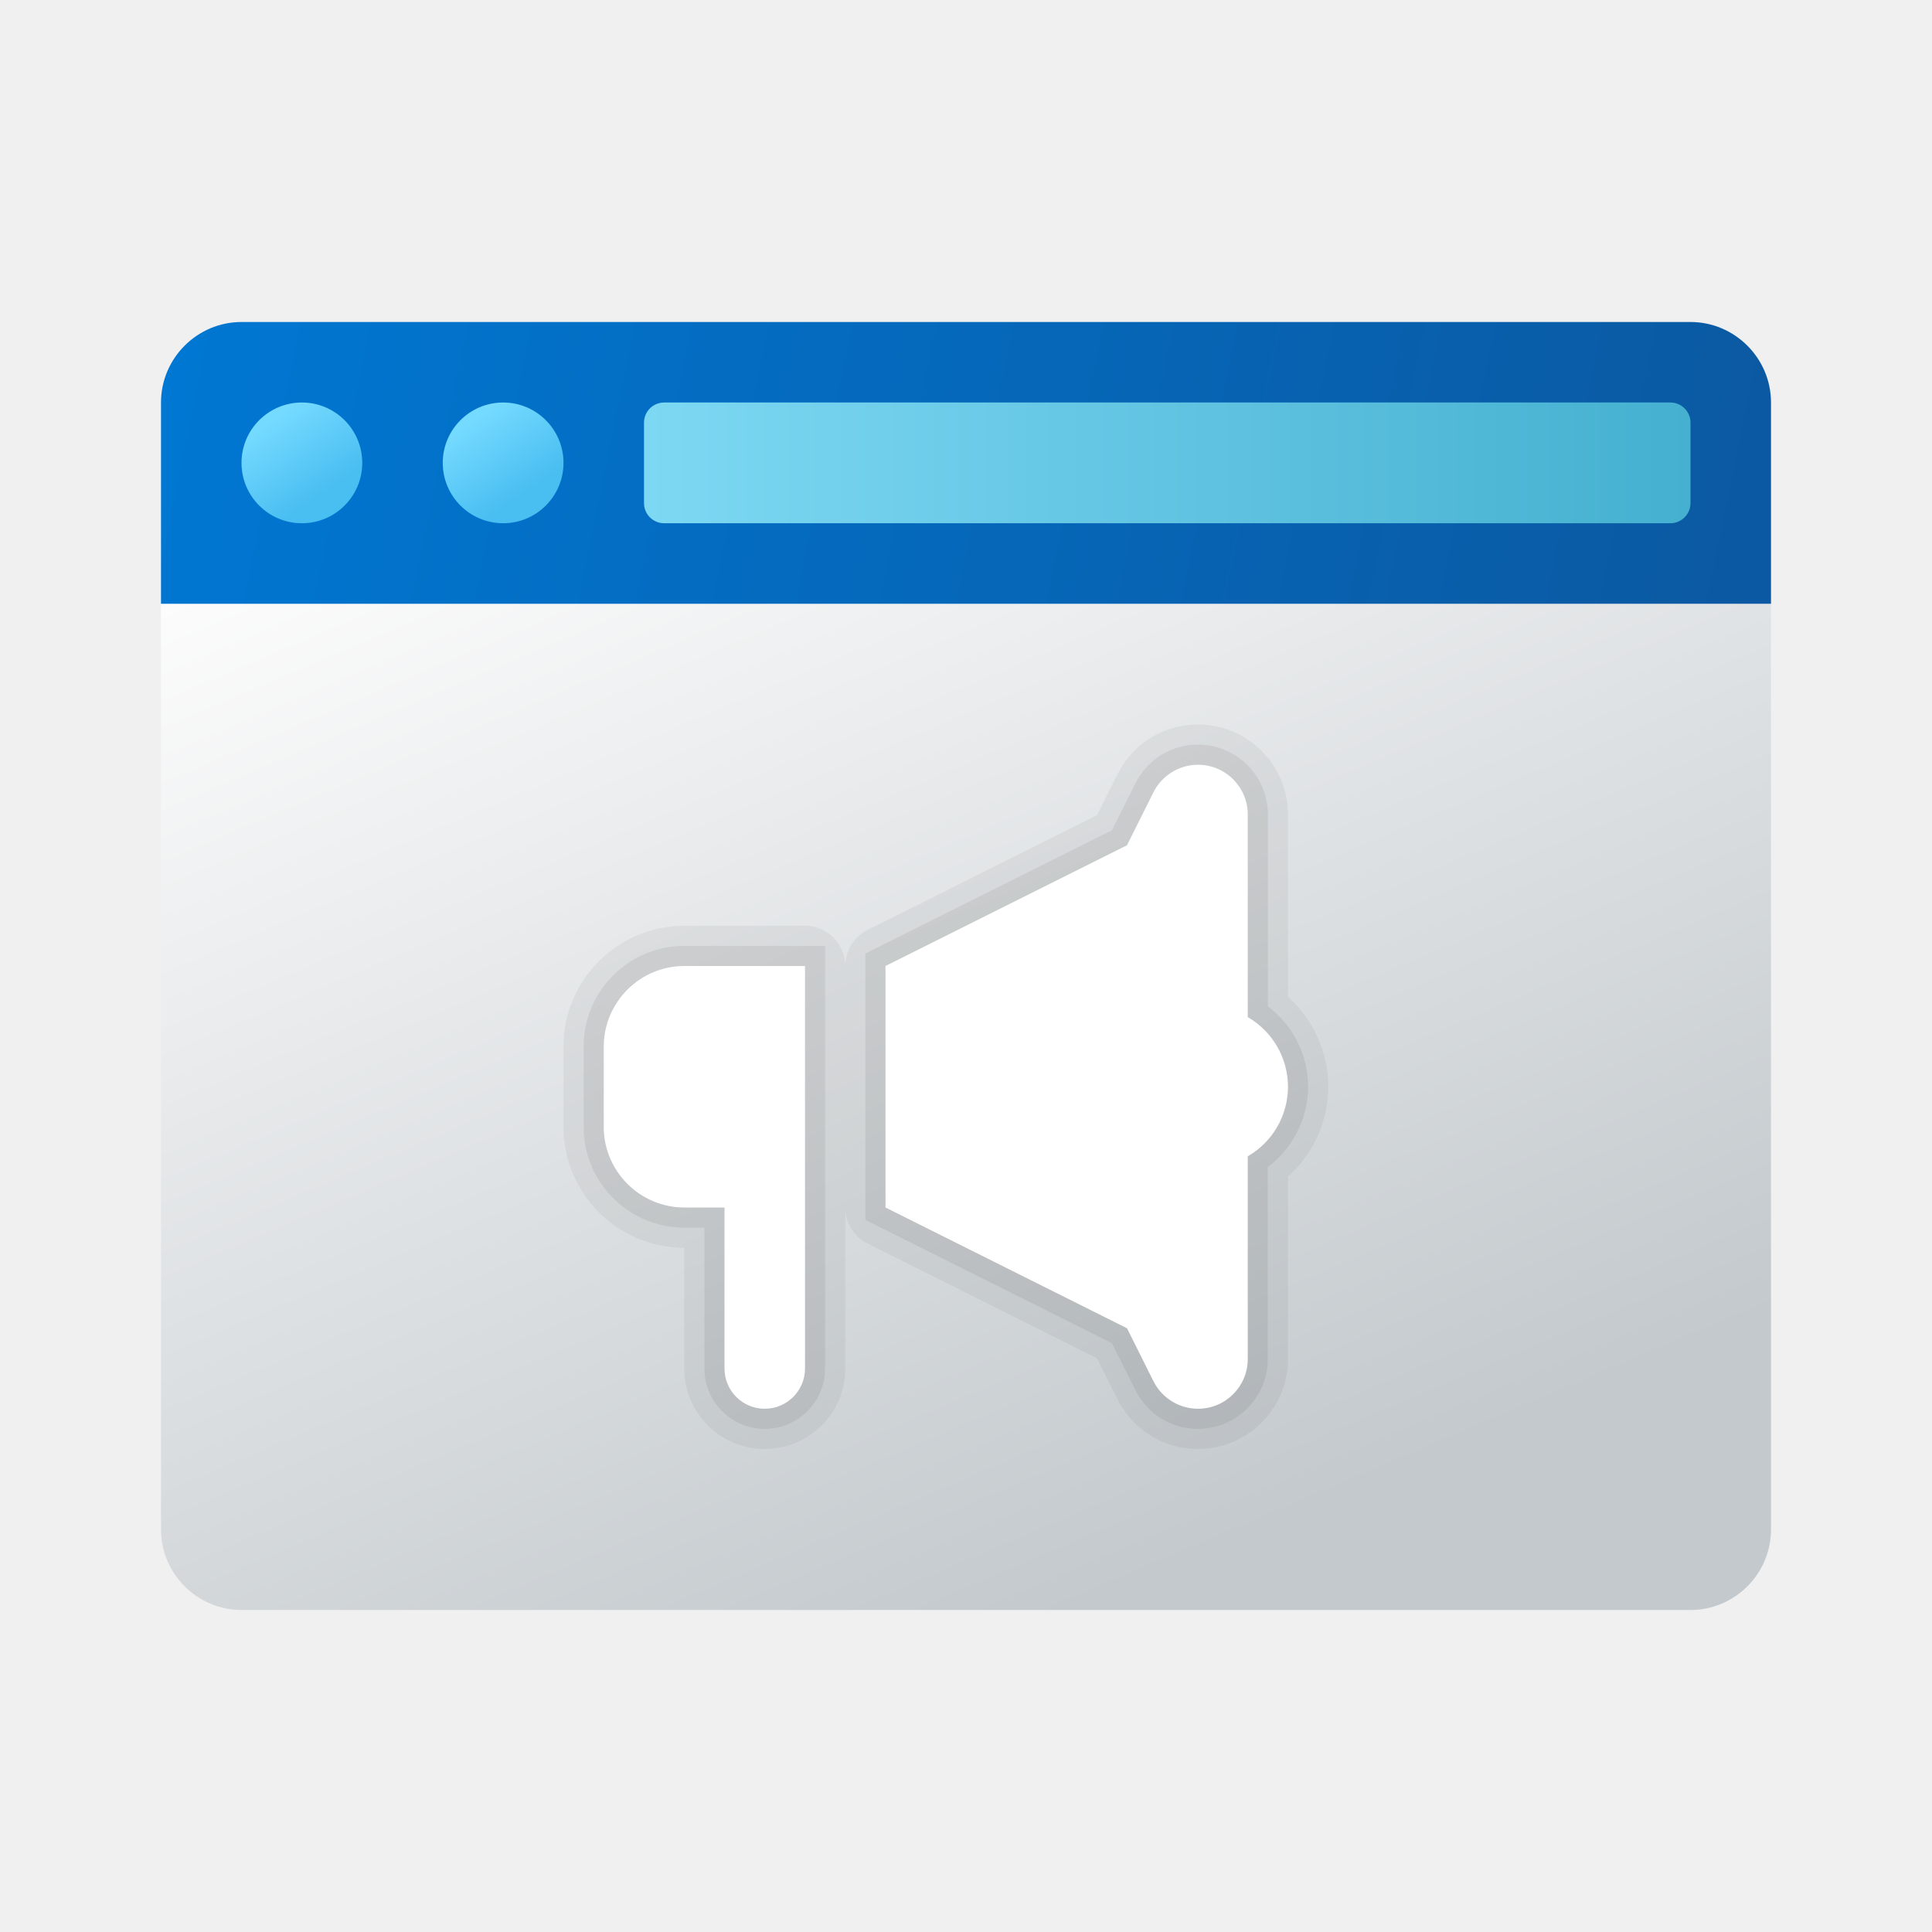
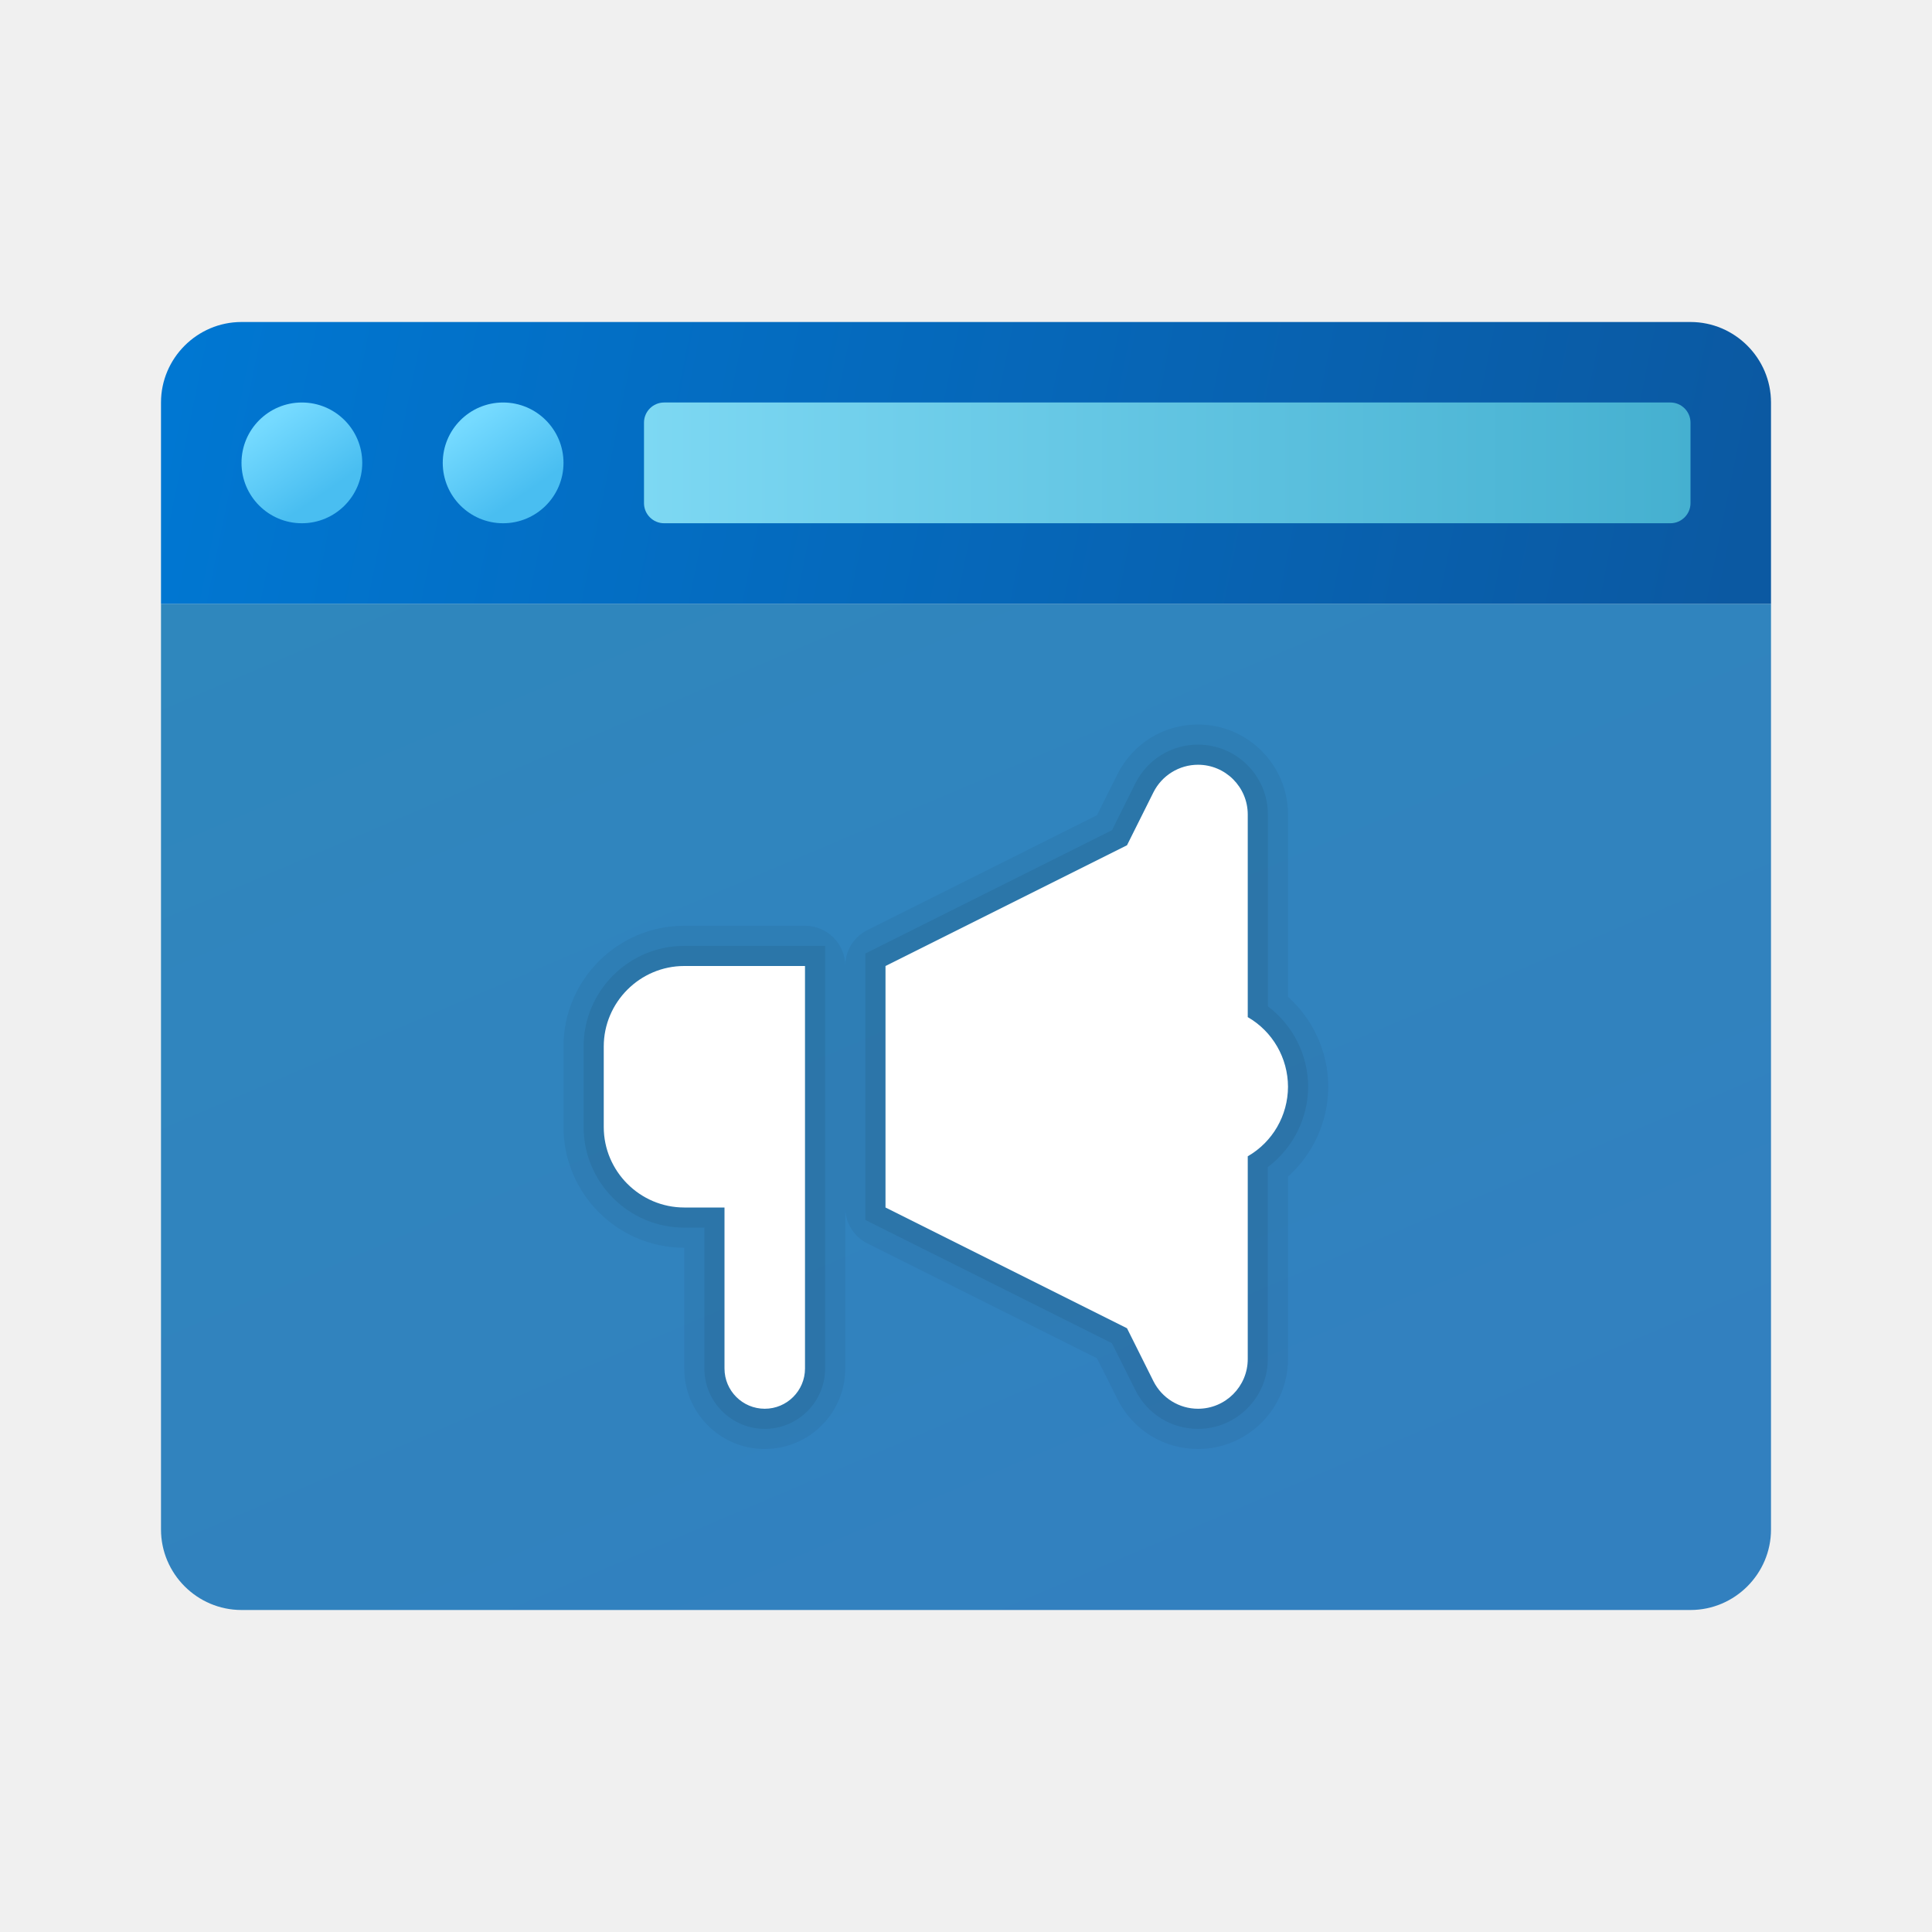
<svg xmlns="http://www.w3.org/2000/svg" width="24" height="24" viewBox="0 0 24 24" fill="none">
  <g id="web-advertising">
    <path id="Vector" d="M2 19V7.5H22V19C22 19.55 21.55 20 21 20H3C2.45 20 2 19.55 2 19Z" fill="url(#paint0_linear_206_9894)" />
    <path id="Vector_2" d="M22 5V7.5H2V5C2 4.45 2.45 4 3 4H21C21.55 4 22 4.45 22 5Z" fill="url(#paint1_linear_206_9894)" />
    <path id="Vector_3" d="M8.25 6.5H20.75C20.888 6.5 21 6.388 21 6.25V5.25C21 5.112 20.888 5 20.75 5H8.25C8.112 5 8 5.112 8 5.25V6.25C8 6.388 8.112 6.5 8.25 6.5Z" fill="url(#paint2_linear_206_9894)" />
    <path id="Vector_4" d="M3.75 6.5C4.164 6.5 4.5 6.164 4.5 5.75C4.5 5.336 4.164 5 3.75 5C3.336 5 3 5.336 3 5.75C3 6.164 3.336 6.5 3.75 6.5Z" fill="url(#paint3_linear_206_9894)" />
    <path id="Vector_5" d="M6.25 6.5C6.664 6.5 7 6.164 7 5.75C7 5.336 6.664 5 6.25 5C5.836 5 5.5 5.336 5.5 5.75C5.5 6.164 5.836 6.5 6.25 6.5Z" fill="url(#paint4_linear_206_9894)" />
    <path id="Vector_6" opacity="0.05" d="M16 12.383V10.118C16 9.502 15.498 9 14.882 9C14.456 9 14.072 9.237 13.882 9.617L13.627 10.127L10.777 11.553C10.607 11.637 10.5 11.81 10.5 12C10.5 11.724 10.276 11.5 10 11.5H8.5C7.673 11.5 7 12.173 7 13V14C7 14.827 7.673 15.5 8.5 15.5V17C8.5 17.552 8.948 18 9.5 18C10.052 18 10.5 17.552 10.5 17V15C10.5 15.19 10.607 15.363 10.777 15.447L13.627 16.873L13.883 17.383C14.073 17.764 14.457 18 14.883 18C15.498 18 16 17.498 16 16.882V14.616C16.313 14.335 16.499 13.93 16.5 13.5C16.5 13.07 16.314 12.665 16 12.383Z" fill="black" />
    <path id="Vector_7" opacity="0.07" d="M8.5 11.75H10.25V17C10.25 17.413 9.914 17.75 9.5 17.75C9.086 17.75 8.75 17.413 8.75 17V15.25H8.5C7.811 15.25 7.25 14.689 7.25 14V13C7.25 12.311 7.811 11.75 8.5 11.75ZM15.75 12.501V10.118C15.75 9.639 15.361 9.25 14.882 9.25C14.551 9.25 14.254 9.434 14.105 9.729L13.814 10.313L10.75 11.845V15.155L13.813 16.686L14.105 17.27C14.253 17.566 14.551 17.75 14.882 17.75C15.36 17.75 15.749 17.36 15.749 16.881V14.498C16.061 14.264 16.249 13.894 16.25 13.499C16.25 13.105 16.061 12.735 15.75 12.501Z" fill="black" />
    <path id="Vector_8" d="M14.329 9.841L14 10.5L11 12V15L14 16.5L14.329 17.159C14.434 17.367 14.648 17.5 14.882 17.5C15.223 17.5 15.5 17.224 15.5 16.882V14.364C15.809 14.186 15.999 13.857 16 13.5C15.999 13.143 15.809 12.813 15.5 12.635V10.118C15.5 9.777 15.223 9.5 14.882 9.5C14.648 9.5 14.434 9.633 14.329 9.841ZM8.5 12C7.95 12 7.5 12.45 7.5 13V14C7.5 14.55 7.95 15 8.5 15H9V17C9 17.276 9.224 17.5 9.5 17.5C9.776 17.5 10 17.276 10 17V14V12H8.5Z" fill="white" />
  </g>
  <defs>
    <linearGradient id="paint0_linear_206_9894" x1="6.431" y1="5.638" x2="12.994" y2="21.054" gradientUnits="userSpaceOnUse">
-       <stop stop-color="#FCFCFC" />
-       <stop offset="0.95" stop-color="#C3C9CD" />
+       <stop stop-color="#2f87bd" />
+       <stop offset="1" stop-color="#3280bf" />
    </linearGradient>
    <linearGradient id="paint1_linear_206_9894" x1="2.307" y1="3.87" x2="21.468" y2="7.766" gradientUnits="userSpaceOnUse">
      <stop stop-color="#0077D2" />
      <stop offset="1" stop-color="#0B59A2" />
    </linearGradient>
    <linearGradient id="paint2_linear_206_9894" x1="8" y1="5.75" x2="21" y2="5.75" gradientUnits="userSpaceOnUse">
      <stop stop-color="#7DD8F3" />
      <stop offset="1" stop-color="#45B0D0" />
    </linearGradient>
    <linearGradient id="paint3_linear_206_9894" x1="3.376" y1="5.208" x2="4.016" y2="6.135" gradientUnits="userSpaceOnUse">
      <stop stop-color="#75DAFF" />
      <stop offset="1" stop-color="#49BEF1" />
    </linearGradient>
    <linearGradient id="paint4_linear_206_9894" x1="5.875" y1="5.208" x2="6.516" y2="6.135" gradientUnits="userSpaceOnUse">
      <stop stop-color="#75DAFF" />
      <stop offset="1" stop-color="#49BEF1" />
    </linearGradient>
  </defs>
</svg>
